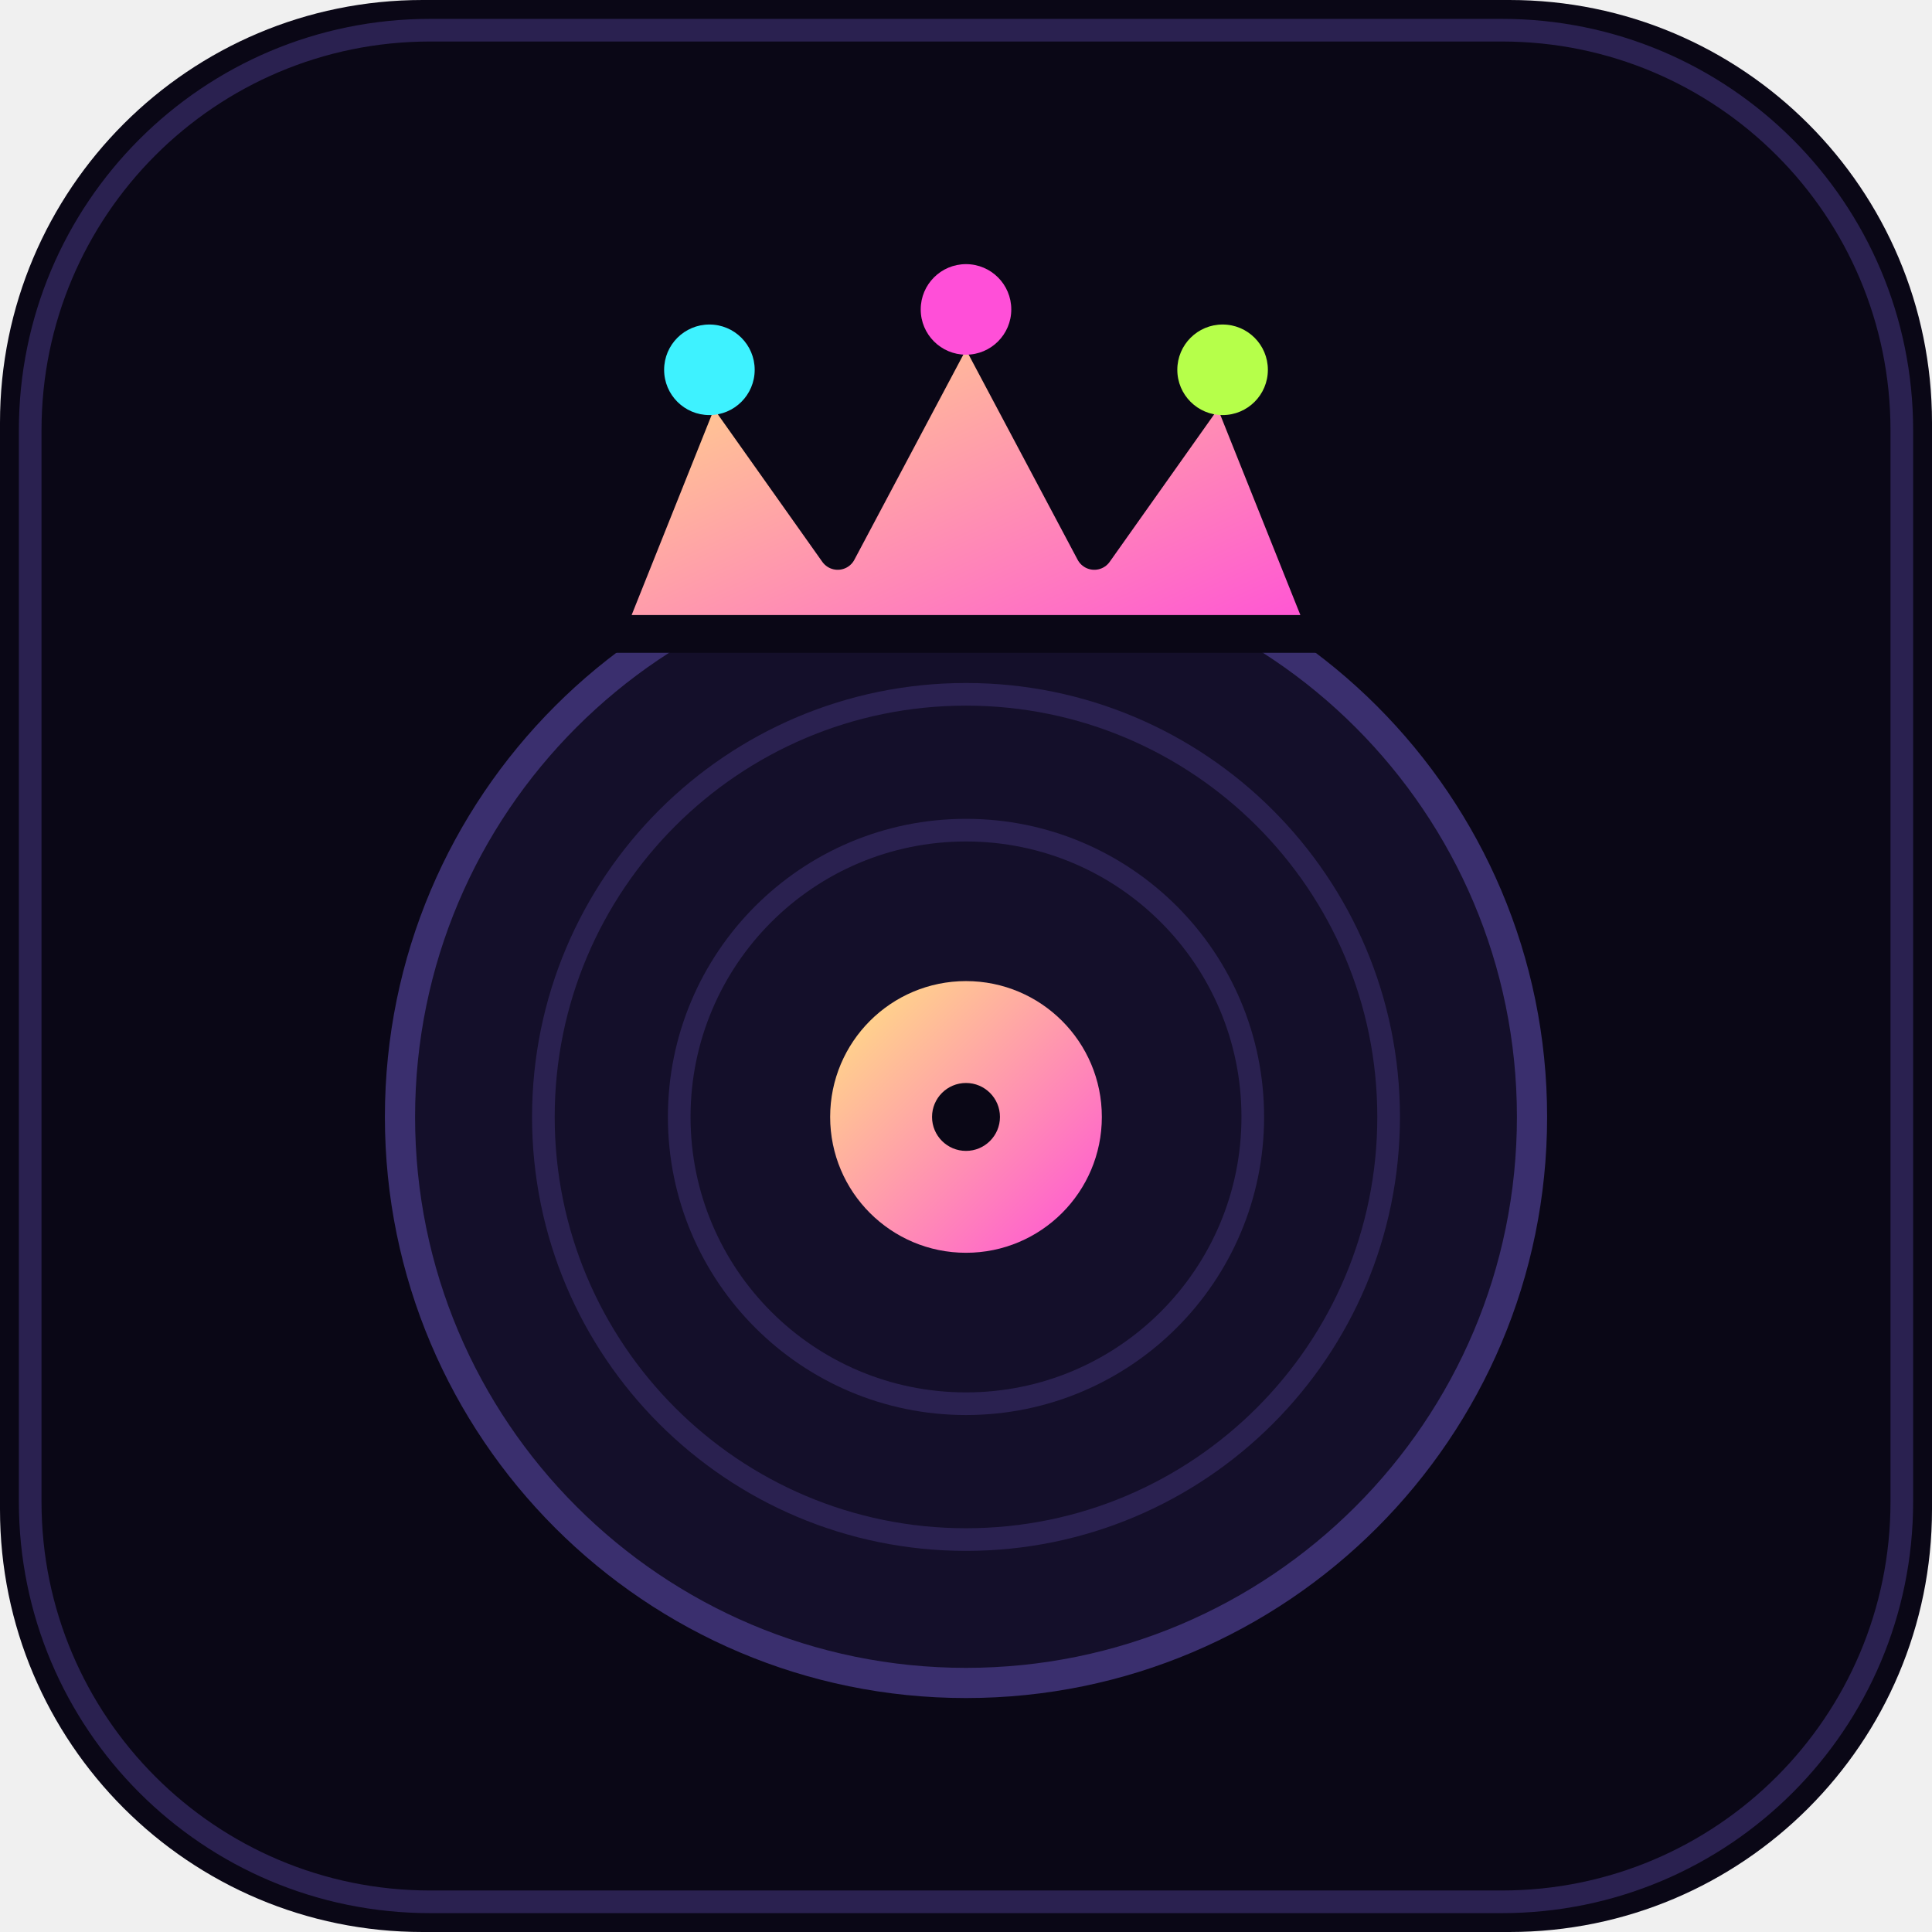
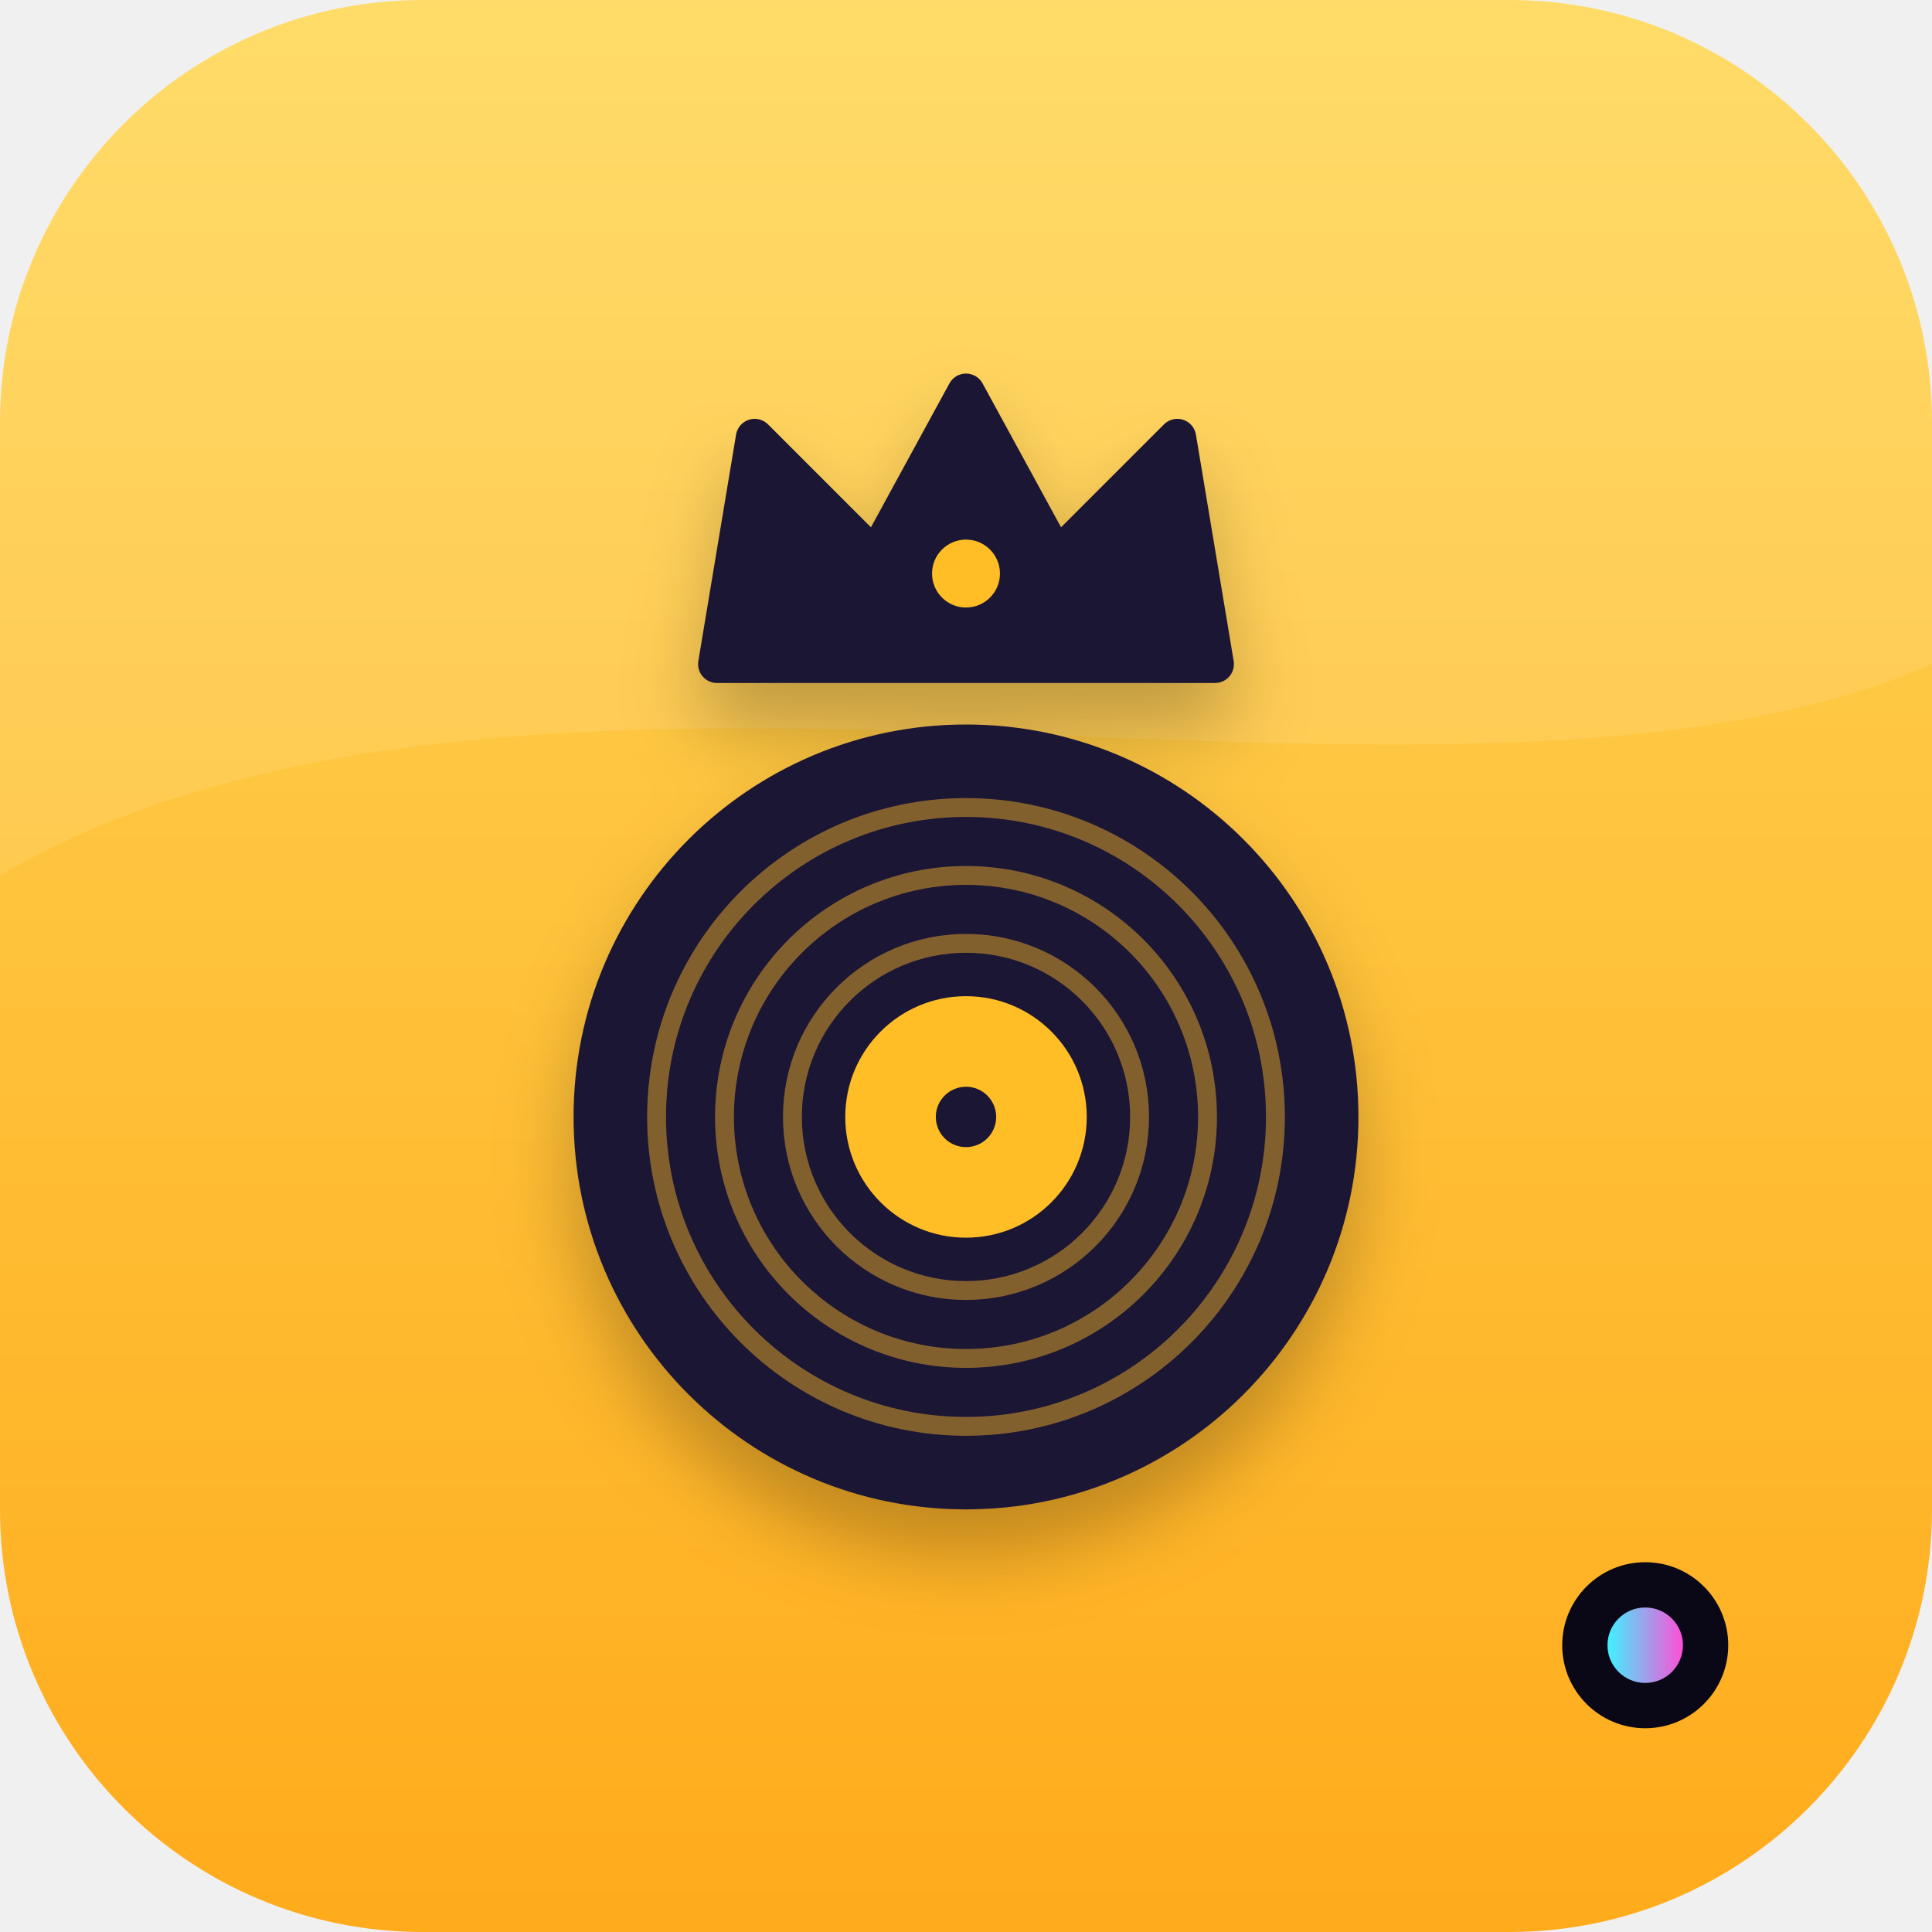
<svg xmlns="http://www.w3.org/2000/svg" viewBox="0 0 512 512">
-   <rect width="512" height="512" rx="112" fill="#0a0716" />
-   <rect x="8" y="8" width="496" height="496" rx="106" fill="none" stroke="#2a2150" stroke-width="6" />
  <defs>
-     <linearGradient id="g" x1="0" x2="1" y1="0" y2="1">
-       <stop offset="0" stop-color="#ffe680" />
+     <clipPath id="c">
+       <rect width="512" height="512" rx="112" />
+     </clipPath>
+     <linearGradient id="bg" x1="0" y1="0" x2="0" y2="1">
+       <stop offset="0" stop-color="#ffd859" />
+       <stop offset="1" stop-color="#ffab1b" />
+     </linearGradient>
+     <linearGradient id="coin" x1="0" x2="1">
+       <stop offset="0" stop-color="#3ef2ff" />
      <stop offset="1" stop-color="#ff4fd8" />
    </linearGradient>
+     <filter id="sh" x="-20%" y="-20%" width="140%" height="150%">
+       <feDropShadow dx="0" dy="12" stdDeviation="10" flood-color="#000" flood-opacity=".25" />
+     </filter>
  </defs>
-   <circle cx="256" cy="296" r="150" fill="#140f2a" stroke="#3a2f6e" stroke-width="8" />
-   <circle cx="256" cy="296" r="112" fill="none" stroke="#2a2150" stroke-width="6" />
-   <circle cx="256" cy="296" r="76" fill="none" stroke="#2a2150" stroke-width="6" />
-   <circle cx="256" cy="296" r="36" fill="url(#g)" />
-   <circle cx="256" cy="296" r="9" fill="#0a0716" />
-   <path d="M160 168 L188 98 L222 146 L256 82 L290 146 L324 98 L352 168 Z" fill="url(#g)" stroke="#0a0716" stroke-width="10" stroke-linejoin="round" />
-   <circle cx="188" cy="98" r="12" fill="#3ef2ff" />
-   <circle cx="256" cy="82" r="12" fill="#ff4fd8" />
-   <circle cx="324" cy="98" r="12" fill="#b6ff4a" />
+   <g clip-path="url(#c)">
+     <rect width="512" height="512" fill="url(#bg)" />
+     <path d="M0 0H512V176C384 232 140 150 0 232Z" fill="#fff" fill-opacity=".10" />
+   </g>
+   <g filter="url(#sh)" stroke-linecap="round" stroke-linejoin="round">
+     <circle cx="256" cy="296" r="104" fill="#1b1535" />
+     <circle cx="256" cy="296" r="82" fill="none" stroke="#ffbe25" stroke-opacity=".45" stroke-width="5" />
+     <circle cx="256" cy="296" r="64" fill="none" stroke="#ffbe25" stroke-opacity=".45" stroke-width="5" />
+     <circle cx="256" cy="296" r="46" fill="none" stroke="#ffbe25" stroke-opacity=".45" stroke-width="5" />
+     <circle cx="256" cy="296" r="32" fill="#ffbe25" />
+     <circle cx="256" cy="296" r="8" fill="#1b1535" />
+     <path d="M190 176L200 116L232 148L256 104L280 148L312 116L322 176Z" fill="#1b1535" stroke="#1b1535" stroke-width="10" />
+     <circle cx="256" cy="152" r="9" fill="#ffbe25" />
+   </g>
+   <circle cx="436" cy="436" r="22" fill="#0a0716" />
+   <circle cx="436" cy="436" r="10" fill="url(#coin)" />
</svg>
